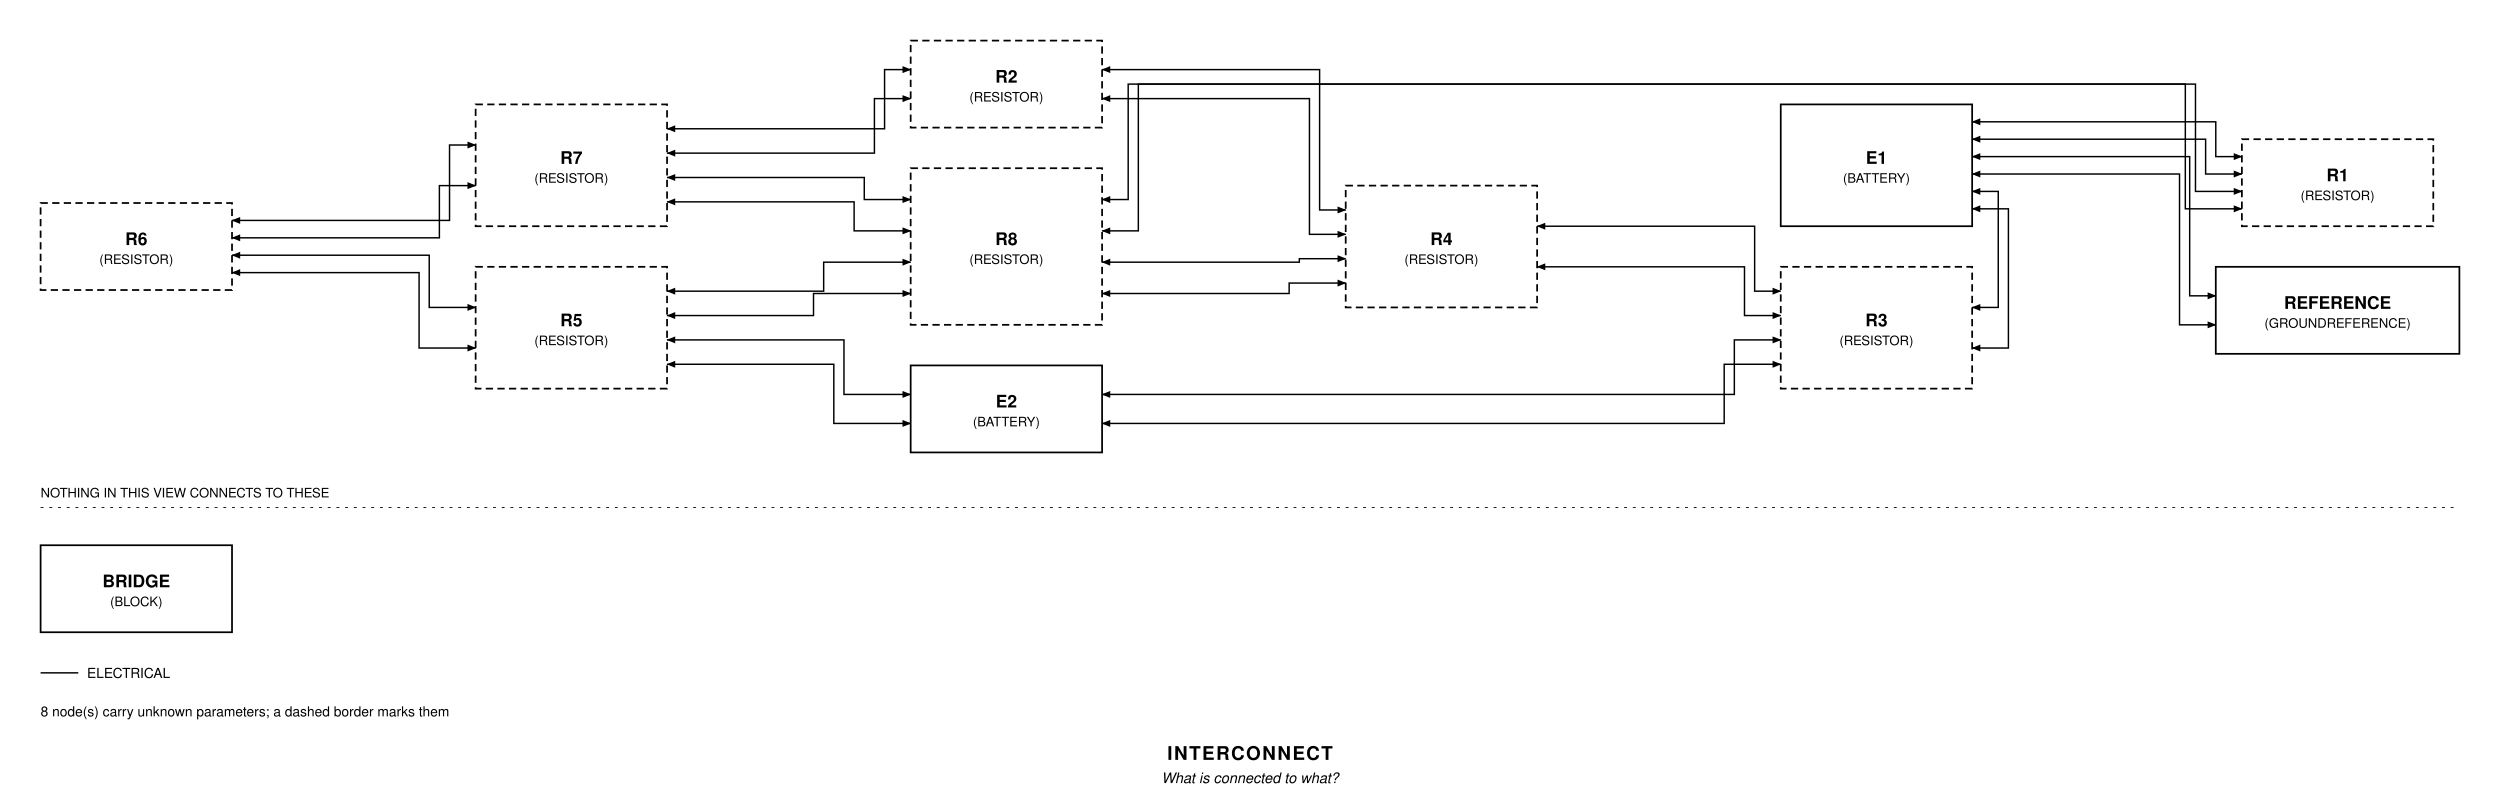
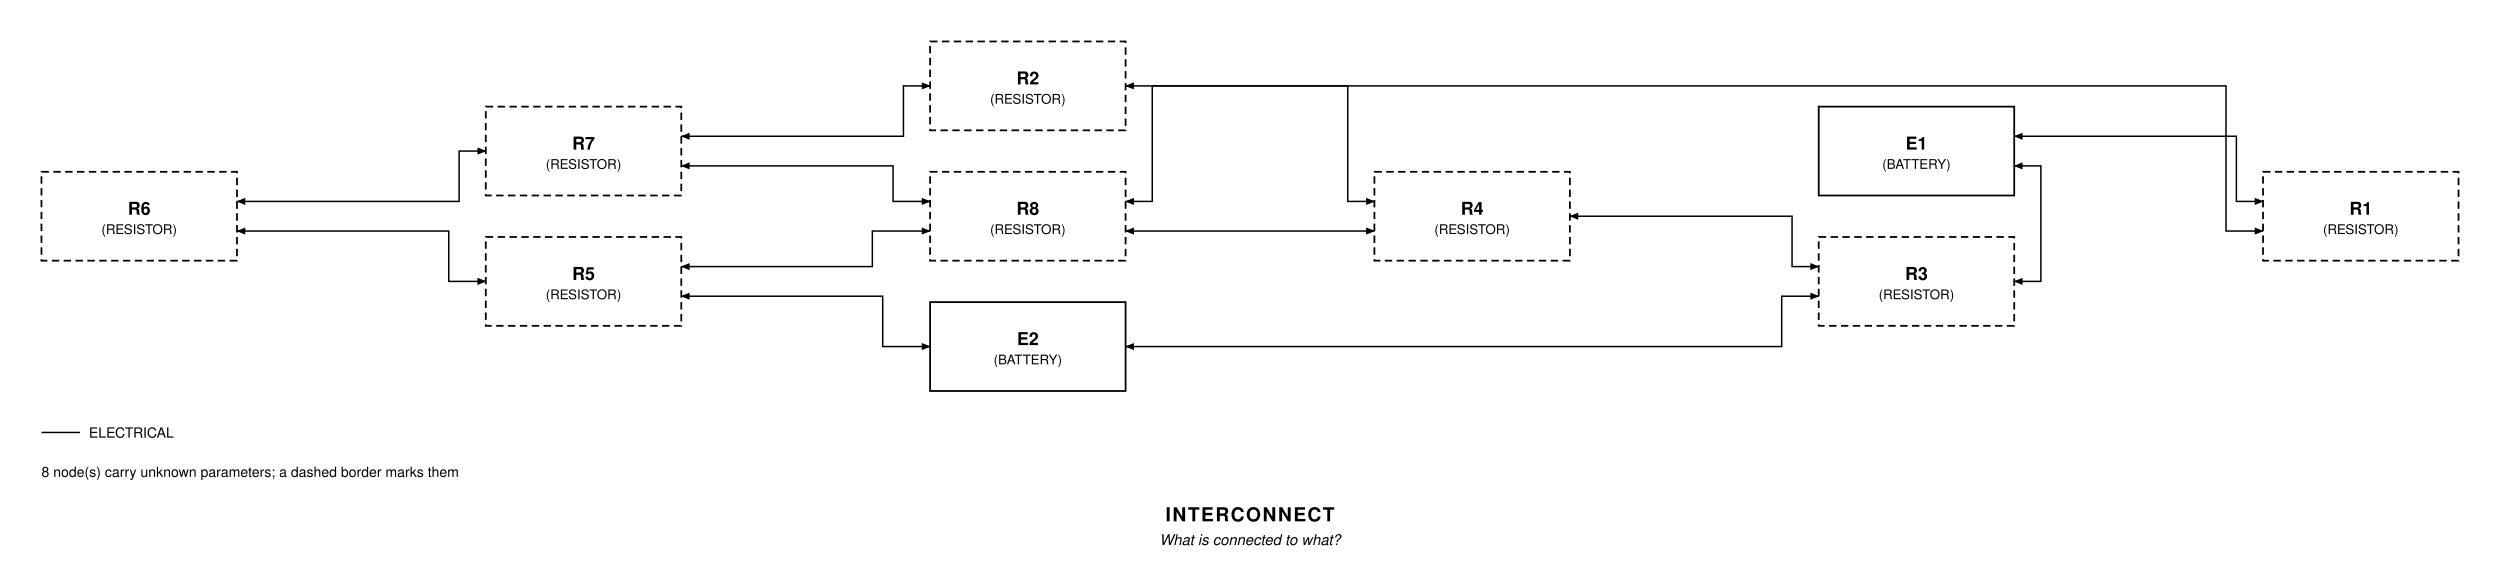
- <svg xmlns="http://www.w3.org/2000/svg" width="1724" height="552" viewBox="0 0 1724 552" font-family="Helvetica, Arial, sans-serif">
+ <svg xmlns="http://www.w3.org/2000/svg" width="1688" height="380" viewBox="0 0 1688 380" font-family="Helvetica, Arial, sans-serif">
  <defs>
    <marker id="arrow" viewBox="0 0 8 8" refX="7.5" refY="4" markerWidth="6" markerHeight="6" orient="auto-start-reverse">
      <path d="M0,0.8 L8,4 L0,7.2 Z" fill="#000000" />
    </marker>
  </defs>
-   <line x1="28" y1="350" x2="1696" y2="350" stroke="#000000" stroke-width="0.6" stroke-dasharray="2 4" />
-   <text x="28" y="343" font-size="9" fill="#000000">NOTHING IN THIS VIEW CONNECTS TO THESE</text>
-   <polyline points="760.0,48.0 910.0,48.0 910.0,144.8 928.0,144.8" fill="none" stroke="#000000" stroke-width="1" marker-start="url(#arrow)" marker-end="url(#arrow)" />
-   <polyline points="760.0,68.0 903.0,68.0 903.0,161.6 928.0,161.6" fill="none" stroke="#000000" stroke-width="1" marker-start="url(#arrow)" marker-end="url(#arrow)" />
-   <polyline points="460.0,88.8 610.0,88.8 610.0,48.0 628.0,48.0" fill="none" stroke="#000000" stroke-width="1" marker-start="url(#arrow)" marker-end="url(#arrow)" />
-   <polyline points="460.0,105.6 603.0,105.6 603.0,68.0 628.0,68.0" fill="none" stroke="#000000" stroke-width="1" marker-start="url(#arrow)" marker-end="url(#arrow)" />
-   <polyline points="460.0,122.4 596.0,122.4 596.0,137.6 628.0,137.6" fill="none" stroke="#000000" stroke-width="1" marker-start="url(#arrow)" marker-end="url(#arrow)" />
-   <polyline points="460.0,139.2 589.0,139.2 589.0,159.2 628.0,159.2" fill="none" stroke="#000000" stroke-width="1" marker-start="url(#arrow)" marker-end="url(#arrow)" />
-   <polyline points="160.0,152.0 310.0,152.0 310.0,100.0 328.0,100.0" fill="none" stroke="#000000" stroke-width="1" marker-start="url(#arrow)" marker-end="url(#arrow)" />
-   <polyline points="160.0,164.0 303.0,164.0 303.0,128.0 328.0,128.0" fill="none" stroke="#000000" stroke-width="1" marker-start="url(#arrow)" marker-end="url(#arrow)" />
-   <polyline points="160.0,176.0 296.0,176.0 296.0,212.0 328.0,212.0" fill="none" stroke="#000000" stroke-width="1" marker-start="url(#arrow)" marker-end="url(#arrow)" />
-   <polyline points="160.0,188.0 289.0,188.0 289.0,240.0 328.0,240.0" fill="none" stroke="#000000" stroke-width="1" marker-start="url(#arrow)" marker-end="url(#arrow)" />
-   <polyline points="460.0,234.4 582.0,234.4 582.0,272.0 628.0,272.0" fill="none" stroke="#000000" stroke-width="1" marker-start="url(#arrow)" marker-end="url(#arrow)" />
-   <polyline points="460.0,251.2 575.0,251.2 575.0,292.0 628.0,292.0" fill="none" stroke="#000000" stroke-width="1" marker-start="url(#arrow)" marker-end="url(#arrow)" />
-   <polyline points="460.0,200.8 568.0,200.8 568.0,180.8 628.0,180.8" fill="none" stroke="#000000" stroke-width="1" marker-start="url(#arrow)" marker-end="url(#arrow)" />
-   <polyline points="460.0,217.6 561.0,217.6 561.0,202.4 628.0,202.4" fill="none" stroke="#000000" stroke-width="1" marker-start="url(#arrow)" marker-end="url(#arrow)" />
-   <polyline points="1360.0,84.0 1528.0,84.0 1528.0,108.0 1546.0,108.0" fill="none" stroke="#000000" stroke-width="1" marker-start="url(#arrow)" marker-end="url(#arrow)" />
-   <polyline points="1360.0,96.0 1521.0,96.0 1521.0,120.0 1546.0,120.0" fill="none" stroke="#000000" stroke-width="1" marker-start="url(#arrow)" marker-end="url(#arrow)" />
-   <polyline points="1360.0,108.0 1510.0,108.0 1510.0,204.0 1528.0,204.0" fill="none" stroke="#000000" stroke-width="1" marker-start="url(#arrow)" marker-end="url(#arrow)" />
-   <polyline points="1360.0,120.0 1503.0,120.0 1503.0,224.0 1528.0,224.0" fill="none" stroke="#000000" stroke-width="1" marker-start="url(#arrow)" marker-end="url(#arrow)" />
-   <polyline points="1360.0,212.0 1378.0,212.0 1378.0,132.0 1360.0,132.0" fill="none" stroke="#000000" stroke-width="1" marker-start="url(#arrow)" marker-end="url(#arrow)" />
-   <polyline points="1360.0,240.0 1385.0,240.0 1385.0,144.0 1360.0,144.0" fill="none" stroke="#000000" stroke-width="1" marker-start="url(#arrow)" marker-end="url(#arrow)" />
-   <polyline points="1060.0,156.0 1210.0,156.0 1210.0,200.8 1228.0,200.8" fill="none" stroke="#000000" stroke-width="1" marker-start="url(#arrow)" marker-end="url(#arrow)" />
-   <polyline points="1060.0,184.0 1203.0,184.0 1203.0,217.6 1228.0,217.6" fill="none" stroke="#000000" stroke-width="1" marker-start="url(#arrow)" marker-end="url(#arrow)" />
-   <polyline points="760.0,272.0 1196.0,272.0 1196.0,234.4 1228.0,234.4" fill="none" stroke="#000000" stroke-width="1" marker-start="url(#arrow)" marker-end="url(#arrow)" />
-   <polyline points="760.0,292.0 1189.0,292.0 1189.0,251.2 1228.0,251.2" fill="none" stroke="#000000" stroke-width="1" marker-start="url(#arrow)" marker-end="url(#arrow)" />
-   <polyline points="760.0,137.6 778.0,137.6 778.0,58.0 1514.0,58.0 1514.0,132.0 1546.0,132.0" fill="none" stroke="#000000" stroke-width="1" marker-start="url(#arrow)" marker-end="url(#arrow)" />
-   <polyline points="760.0,159.2 785.0,159.2 785.0,58.0 1507.0,58.0 1507.0,144.0 1546.0,144.0" fill="none" stroke="#000000" stroke-width="1" marker-start="url(#arrow)" marker-end="url(#arrow)" />
-   <polyline points="760.0,180.8 896.0,180.8 896.0,178.4 928.0,178.4" fill="none" stroke="#000000" stroke-width="1" marker-start="url(#arrow)" marker-end="url(#arrow)" />
-   <polyline points="760.0,202.4 889.0,202.4 889.0,195.2 928.0,195.2" fill="none" stroke="#000000" stroke-width="1" marker-start="url(#arrow)" marker-end="url(#arrow)" />
-   <g>
-     <rect x="28" y="376" width="132" height="60" fill="none" stroke="#000000" stroke-width="1.2" />
-     <text x="94" y="405.0" text-anchor="middle" font-size="12" font-weight="bold" fill="#000000">BRIDGE</text>
-     <text x="94" y="418.0" text-anchor="middle" font-size="9" fill="#000000">(BLOCK)</text>
-   </g>
+   <polyline points="760.0,58.0 910.0,58.0 910.0,136.0 928.0,136.0" fill="none" stroke="#000000" stroke-width="1" marker-start="url(#arrow)" marker-end="url(#arrow)" />
+   <polyline points="460.0,92.0 610.0,92.0 610.0,58.0 628.0,58.0" fill="none" stroke="#000000" stroke-width="1" marker-start="url(#arrow)" marker-end="url(#arrow)" />
+   <polyline points="460.0,112.0 603.0,112.0 603.0,136.0 628.0,136.0" fill="none" stroke="#000000" stroke-width="1" marker-start="url(#arrow)" marker-end="url(#arrow)" />
+   <polyline points="160.0,136.0 310.0,136.0 310.0,102.0 328.0,102.0" fill="none" stroke="#000000" stroke-width="1" marker-start="url(#arrow)" marker-end="url(#arrow)" />
+   <polyline points="160.0,156.0 303.0,156.0 303.0,190.0 328.0,190.0" fill="none" stroke="#000000" stroke-width="1" marker-start="url(#arrow)" marker-end="url(#arrow)" />
+   <polyline points="460.0,200.0 596.0,200.0 596.0,234.0 628.0,234.0" fill="none" stroke="#000000" stroke-width="1" marker-start="url(#arrow)" marker-end="url(#arrow)" />
+   <polyline points="460.0,180.0 589.0,180.0 589.0,156.0 628.0,156.0" fill="none" stroke="#000000" stroke-width="1" marker-start="url(#arrow)" marker-end="url(#arrow)" />
+   <polyline points="1360.0,92.0 1510.0,92.0 1510.0,136.0 1528.0,136.0" fill="none" stroke="#000000" stroke-width="1" marker-start="url(#arrow)" marker-end="url(#arrow)" />
+   <polyline points="1360.0,190.0 1378.0,190.0 1378.0,112.0 1360.0,112.0" fill="none" stroke="#000000" stroke-width="1" marker-start="url(#arrow)" marker-end="url(#arrow)" />
+   <polyline points="1060.0,146.0 1210.0,146.0 1210.0,180.0 1228.0,180.0" fill="none" stroke="#000000" stroke-width="1" marker-start="url(#arrow)" marker-end="url(#arrow)" />
+   <polyline points="760.0,234.0 1203.0,234.0 1203.0,200.0 1228.0,200.0" fill="none" stroke="#000000" stroke-width="1" marker-start="url(#arrow)" marker-end="url(#arrow)" />
+   <polyline points="760.0,136.0 778.0,136.0 778.0,58.0 1503.0,58.0 1503.0,156.0 1528.0,156.0" fill="none" stroke="#000000" stroke-width="1" marker-start="url(#arrow)" marker-end="url(#arrow)" />
+   <polyline points="760.0,156.0 903.0,156.0 903.0,156.0 928.0,156.0" fill="none" stroke="#000000" stroke-width="1" marker-start="url(#arrow)" marker-end="url(#arrow)" />
  <g>
    <rect x="628" y="28" width="132" height="60" fill="none" stroke="#000000" stroke-width="1.2" stroke-dasharray="5 3" />
    <text x="694" y="57.0" text-anchor="middle" font-size="12" font-weight="bold" fill="#000000">R2</text>
    <text x="694" y="70.0" text-anchor="middle" font-size="9" fill="#000000">(RESISTOR)</text>
  </g>
  <g>
-     <rect x="328" y="72" width="132" height="84" fill="none" stroke="#000000" stroke-width="1.2" stroke-dasharray="5 3" />
-     <text x="394" y="113.0" text-anchor="middle" font-size="12" font-weight="bold" fill="#000000">R7</text>
-     <text x="394" y="126.0" text-anchor="middle" font-size="9" fill="#000000">(RESISTOR)</text>
+     <rect x="328" y="72" width="132" height="60" fill="none" stroke="#000000" stroke-width="1.2" stroke-dasharray="5 3" />
+     <text x="394" y="101.0" text-anchor="middle" font-size="12" font-weight="bold" fill="#000000">R7</text>
+     <text x="394" y="114.0" text-anchor="middle" font-size="9" fill="#000000">(RESISTOR)</text>
  </g>
  <g>
-     <rect x="28" y="140" width="132" height="60" fill="none" stroke="#000000" stroke-width="1.2" stroke-dasharray="5 3" />
-     <text x="94" y="169.0" text-anchor="middle" font-size="12" font-weight="bold" fill="#000000">R6</text>
-     <text x="94" y="182.0" text-anchor="middle" font-size="9" fill="#000000">(RESISTOR)</text>
+     <rect x="28" y="116" width="132" height="60" fill="none" stroke="#000000" stroke-width="1.2" stroke-dasharray="5 3" />
+     <text x="94" y="145.0" text-anchor="middle" font-size="12" font-weight="bold" fill="#000000">R6</text>
+     <text x="94" y="158.0" text-anchor="middle" font-size="9" fill="#000000">(RESISTOR)</text>
  </g>
  <g>
-     <rect x="1546" y="96" width="132" height="60" fill="none" stroke="#000000" stroke-width="1.2" stroke-dasharray="5 3" />
-     <text x="1612" y="125.0" text-anchor="middle" font-size="12" font-weight="bold" fill="#000000">R1</text>
-     <text x="1612" y="138.0" text-anchor="middle" font-size="9" fill="#000000">(RESISTOR)</text>
+     <rect x="1528" y="116" width="132" height="60" fill="none" stroke="#000000" stroke-width="1.2" stroke-dasharray="5 3" />
+     <text x="1594" y="145.0" text-anchor="middle" font-size="12" font-weight="bold" fill="#000000">R1</text>
+     <text x="1594" y="158.0" text-anchor="middle" font-size="9" fill="#000000">(RESISTOR)</text>
  </g>
  <g>
-     <rect x="328" y="184" width="132" height="84" fill="none" stroke="#000000" stroke-width="1.2" stroke-dasharray="5 3" />
-     <text x="394" y="225.0" text-anchor="middle" font-size="12" font-weight="bold" fill="#000000">R5</text>
-     <text x="394" y="238.0" text-anchor="middle" font-size="9" fill="#000000">(RESISTOR)</text>
+     <rect x="328" y="160" width="132" height="60" fill="none" stroke="#000000" stroke-width="1.2" stroke-dasharray="5 3" />
+     <text x="394" y="189.0" text-anchor="middle" font-size="12" font-weight="bold" fill="#000000">R5</text>
+     <text x="394" y="202.0" text-anchor="middle" font-size="9" fill="#000000">(RESISTOR)</text>
  </g>
  <g>
-     <rect x="1228" y="72" width="132" height="84" fill="none" stroke="#000000" stroke-width="1.2" />
-     <text x="1294" y="113.0" text-anchor="middle" font-size="12" font-weight="bold" fill="#000000">E1</text>
-     <text x="1294" y="126.0" text-anchor="middle" font-size="9" fill="#000000">(BATTERY)</text>
+     <rect x="1228" y="72" width="132" height="60" fill="none" stroke="#000000" stroke-width="1.2" />
+     <text x="1294" y="101.0" text-anchor="middle" font-size="12" font-weight="bold" fill="#000000">E1</text>
+     <text x="1294" y="114.0" text-anchor="middle" font-size="9" fill="#000000">(BATTERY)</text>
  </g>
  <g>
-     <rect x="1228" y="184" width="132" height="84" fill="none" stroke="#000000" stroke-width="1.2" stroke-dasharray="5 3" />
-     <text x="1294" y="225.0" text-anchor="middle" font-size="12" font-weight="bold" fill="#000000">R3</text>
-     <text x="1294" y="238.0" text-anchor="middle" font-size="9" fill="#000000">(RESISTOR)</text>
+     <rect x="1228" y="160" width="132" height="60" fill="none" stroke="#000000" stroke-width="1.2" stroke-dasharray="5 3" />
+     <text x="1294" y="189.0" text-anchor="middle" font-size="12" font-weight="bold" fill="#000000">R3</text>
+     <text x="1294" y="202.0" text-anchor="middle" font-size="9" fill="#000000">(RESISTOR)</text>
  </g>
  <g>
-     <rect x="928" y="128" width="132" height="84" fill="none" stroke="#000000" stroke-width="1.2" stroke-dasharray="5 3" />
-     <text x="994" y="169.0" text-anchor="middle" font-size="12" font-weight="bold" fill="#000000">R4</text>
-     <text x="994" y="182.0" text-anchor="middle" font-size="9" fill="#000000">(RESISTOR)</text>
+     <rect x="928" y="116" width="132" height="60" fill="none" stroke="#000000" stroke-width="1.2" stroke-dasharray="5 3" />
+     <text x="994" y="145.0" text-anchor="middle" font-size="12" font-weight="bold" fill="#000000">R4</text>
+     <text x="994" y="158.0" text-anchor="middle" font-size="9" fill="#000000">(RESISTOR)</text>
  </g>
  <g>
-     <rect x="628" y="252" width="132" height="60" fill="none" stroke="#000000" stroke-width="1.2" />
-     <text x="694" y="281.0" text-anchor="middle" font-size="12" font-weight="bold" fill="#000000">E2</text>
-     <text x="694" y="294.0" text-anchor="middle" font-size="9" fill="#000000">(BATTERY)</text>
+     <rect x="628" y="204" width="132" height="60" fill="none" stroke="#000000" stroke-width="1.2" />
+     <text x="694" y="233.0" text-anchor="middle" font-size="12" font-weight="bold" fill="#000000">E2</text>
+     <text x="694" y="246.0" text-anchor="middle" font-size="9" fill="#000000">(BATTERY)</text>
  </g>
  <g>
-     <rect x="628" y="116" width="132" height="108" fill="none" stroke="#000000" stroke-width="1.2" stroke-dasharray="5 3" />
-     <text x="694" y="169.0" text-anchor="middle" font-size="12" font-weight="bold" fill="#000000">R8</text>
-     <text x="694" y="182.0" text-anchor="middle" font-size="9" fill="#000000">(RESISTOR)</text>
+     <rect x="628" y="116" width="132" height="60" fill="none" stroke="#000000" stroke-width="1.2" stroke-dasharray="5 3" />
+     <text x="694" y="145.0" text-anchor="middle" font-size="12" font-weight="bold" fill="#000000">R8</text>
+     <text x="694" y="158.0" text-anchor="middle" font-size="9" fill="#000000">(RESISTOR)</text>
  </g>
-   <g>
-     <rect x="1528" y="184" width="168" height="60" fill="none" stroke="#000000" stroke-width="1.2" />
-     <text x="1612" y="213.0" text-anchor="middle" font-size="12" font-weight="bold" fill="#000000">REFERENCE</text>
-     <text x="1612" y="226.0" text-anchor="middle" font-size="9" fill="#000000">(GROUNDREFERENCE)</text>
-   </g>
-   <line x1="28" y1="464" x2="54" y2="464" stroke="#000000" stroke-width="1" />
-   <text x="60" y="467.5" font-size="9.5" fill="#000000">ELECTRICAL</text>
-   <text x="28" y="494" font-size="9.5" fill="#000000">8 node(s) carry unknown parameters; a dashed border marks them</text>
-   <text x="862.0" y="524" text-anchor="middle" font-size="13" font-weight="bold" letter-spacing="0.08em" fill="#000000">INTERCONNECT</text>
-   <text x="862.0" y="540" text-anchor="middle" font-size="10" font-style="italic" fill="#000000">What is connected to what?</text>
+   <line x1="28" y1="292" x2="54" y2="292" stroke="#000000" stroke-width="1" />
+   <text x="60" y="295.5" font-size="9.5" fill="#000000">ELECTRICAL</text>
+   <text x="28" y="322" font-size="9.5" fill="#000000">8 node(s) carry unknown parameters; a dashed border marks them</text>
+   <text x="844.0" y="352" text-anchor="middle" font-size="13" font-weight="bold" letter-spacing="0.08em" fill="#000000">INTERCONNECT</text>
+   <text x="844.0" y="368" text-anchor="middle" font-size="10" font-style="italic" fill="#000000">What is connected to what?</text>
</svg>
